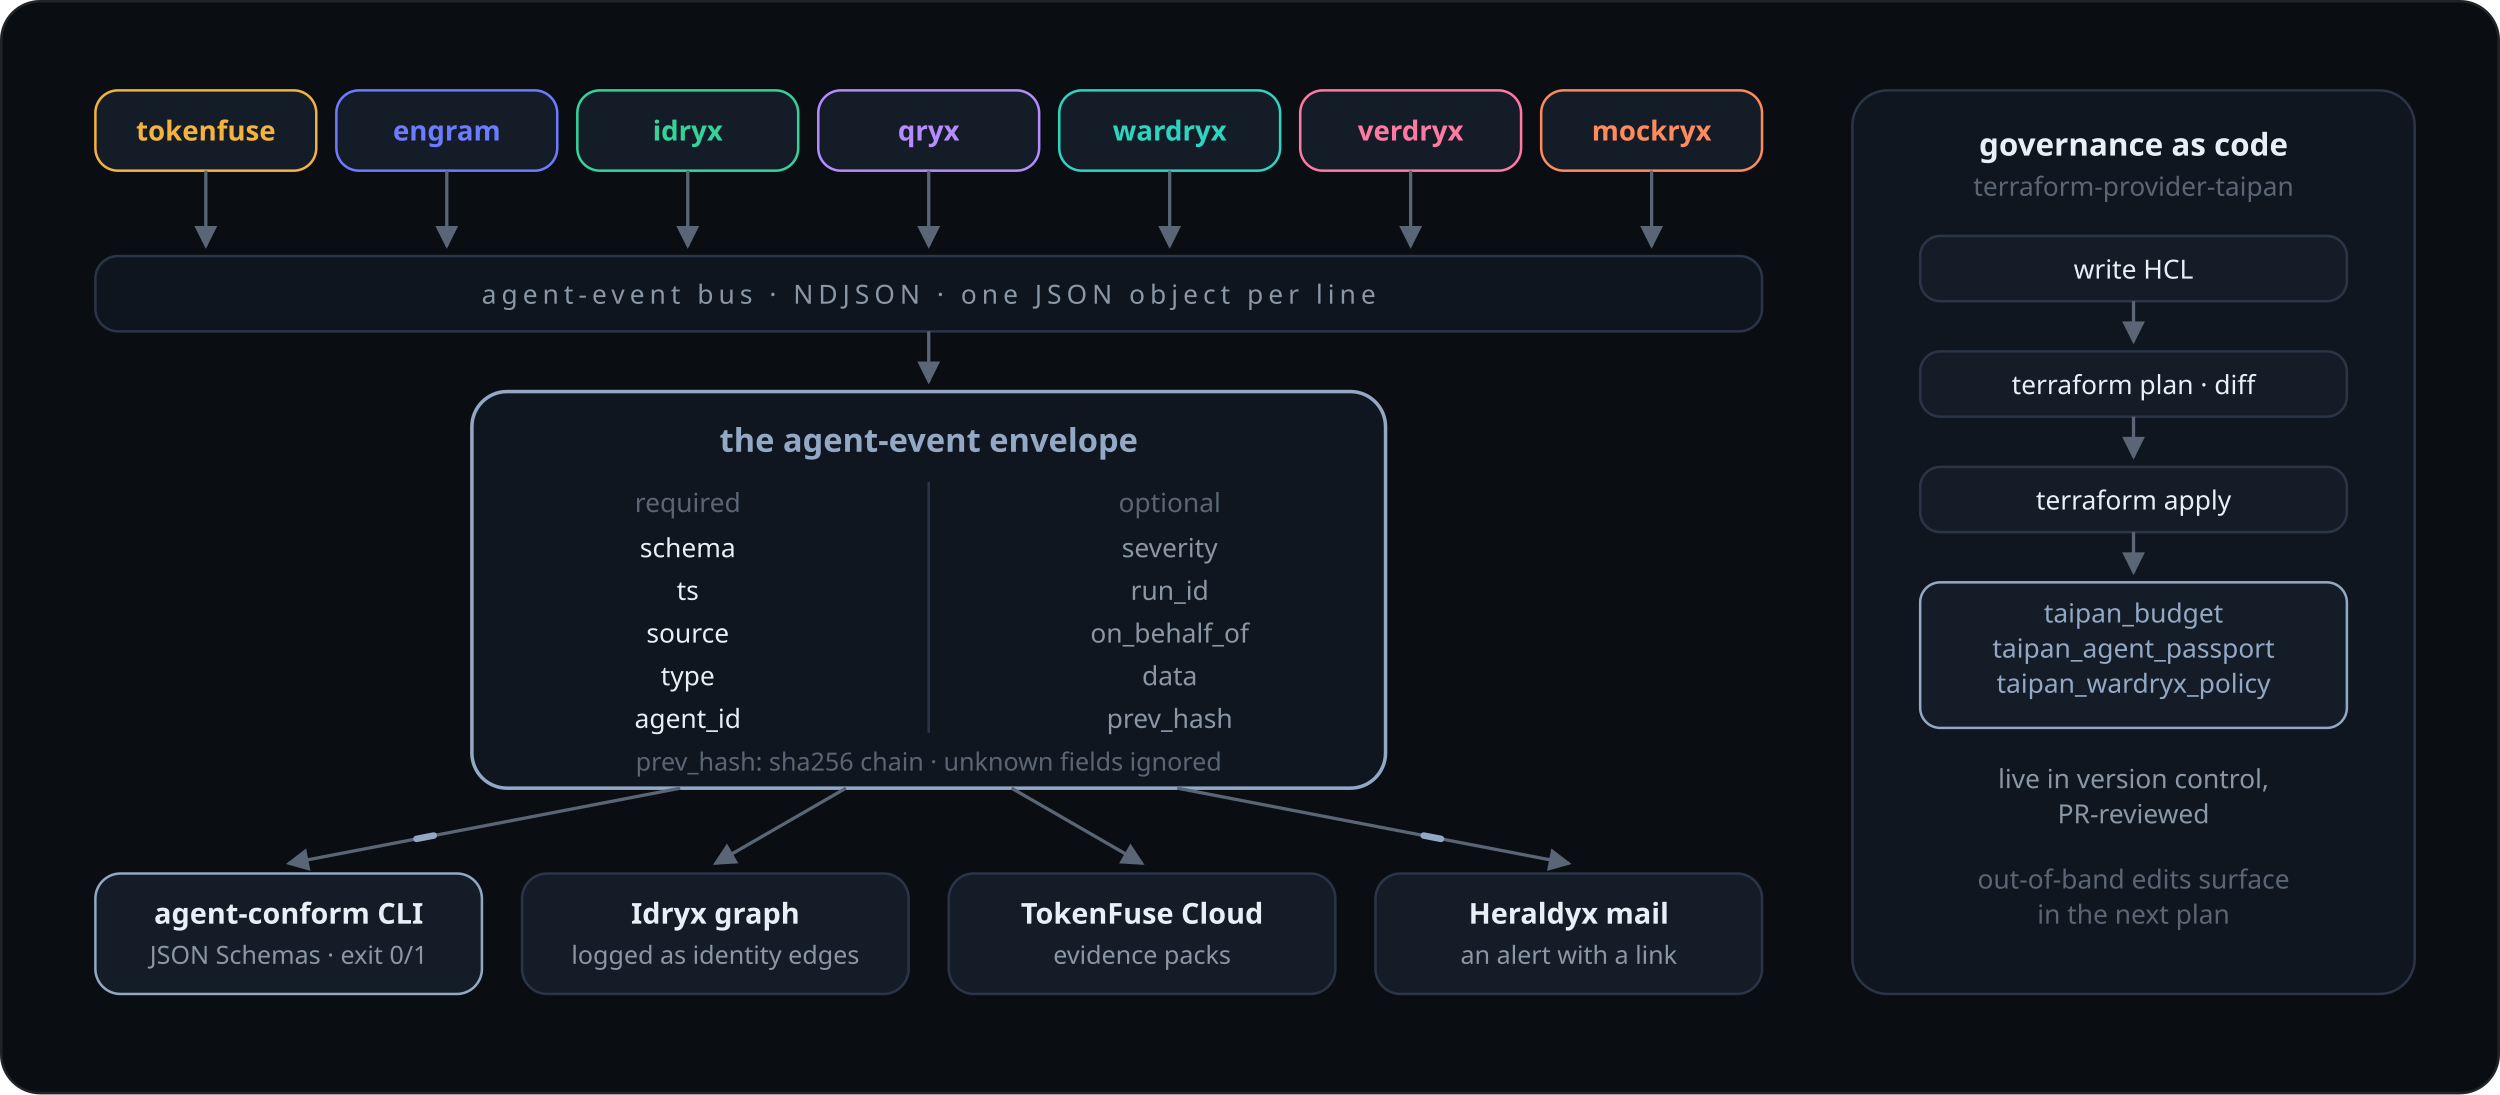
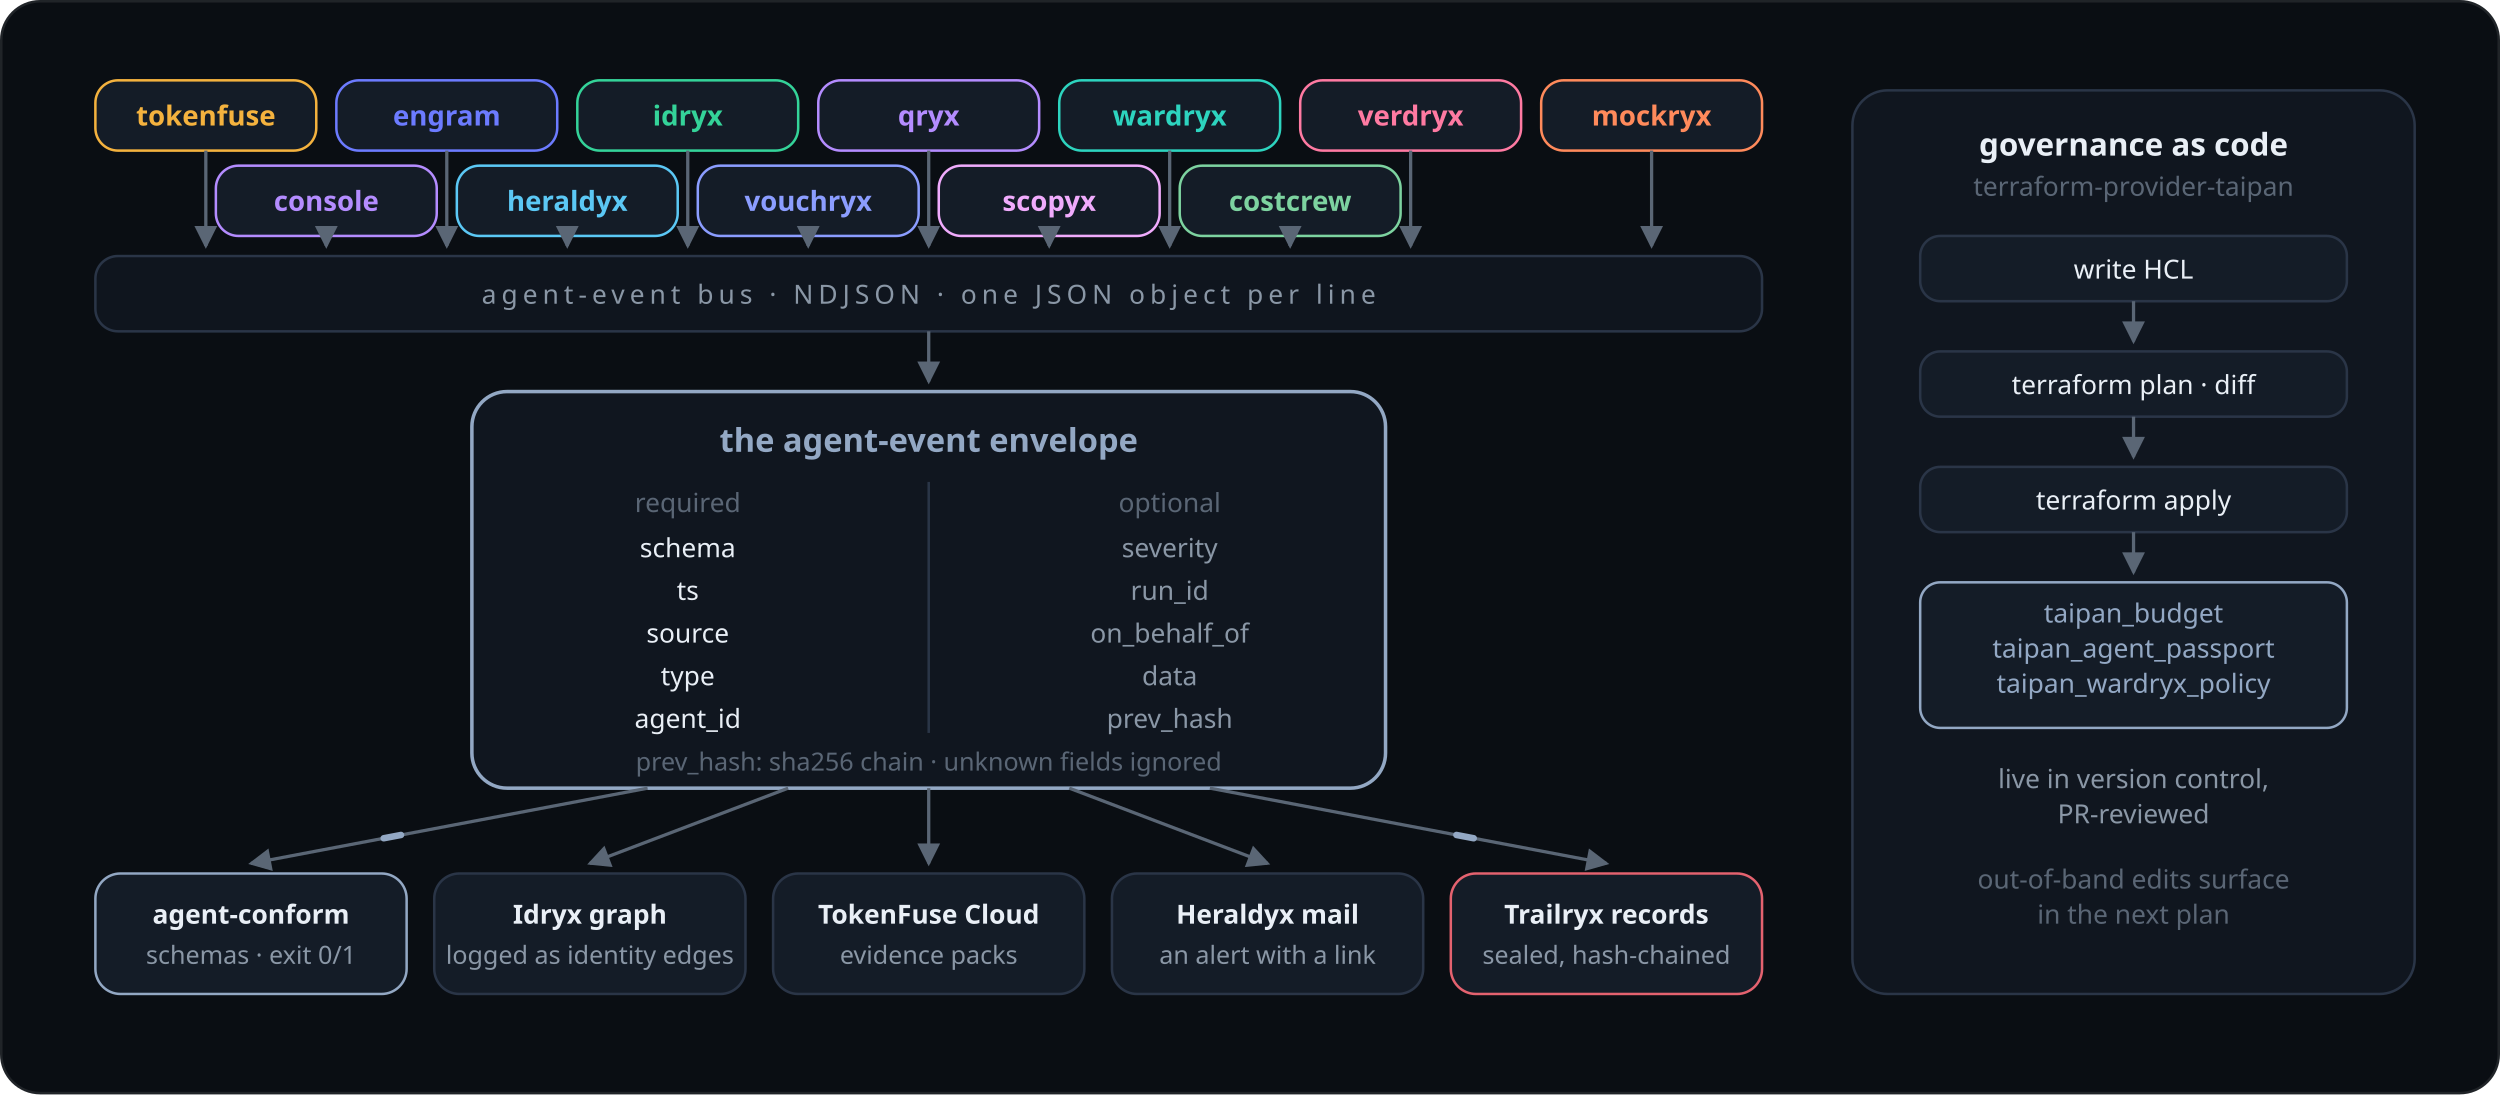
<svg xmlns="http://www.w3.org/2000/svg" viewBox="-18 -18 996 436" width="996" height="436" role="img" aria-label="Platform: seven emitters, one agent-event envelope, four consumers">
  <rect x="-18" y="-18" width="996" height="436" rx="16" fill="#0A0E13" />
  <rect x="-17.5" y="-17.5" width="995" height="435" rx="15.5" fill="none" stroke="rgba(255,255,255,.09)" />
  <defs>
    <marker id="ap" viewBox="0 0 8 8" refX="7" refY="4" markerWidth="7" markerHeight="7" orient="auto">
      <path d="M0 0 L8 4 L0 8 z" fill="#5A6675" />
    </marker>
  </defs>
  <g font-family="ui-monospace,Menlo" text-anchor="middle">
    <g font-size="11" font-weight="700">
-       <rect x="20" y="18" width="88" height="32" rx="9" fill="#141C27" stroke="#F4B23E" />
-       <text x="64" y="38" fill="#F4B23E">tokenfuse</text>
-       <rect x="116" y="18" width="88" height="32" rx="9" fill="#141C27" stroke="#6C7BFF" />
-       <text x="160" y="38" fill="#6C7BFF">engram</text>
-       <rect x="212" y="18" width="88" height="32" rx="9" fill="#141C27" stroke="#34D399" />
-       <text x="256" y="38" fill="#34D399">idryx</text>
-       <rect x="308" y="18" width="88" height="32" rx="9" fill="#141C27" stroke="#B48CFF" />
-       <text x="352" y="38" fill="#B48CFF">qryx</text>
-       <rect x="404" y="18" width="88" height="32" rx="9" fill="#141C27" stroke="#2DD4BF" />
-       <text x="448" y="38" fill="#2DD4BF">wardryx</text>
-       <rect x="500" y="18" width="88" height="32" rx="9" fill="#141C27" stroke="#FF7AA2" />
-       <text x="544" y="38" fill="#FF7AA2">verdryx</text>
-       <rect x="596" y="18" width="88" height="32" rx="9" fill="#141C27" stroke="#FF8A5B" />
-       <text x="640" y="38" fill="#FF8A5B">mockryx</text>
+       <rect x="20" y="14" width="88" height="28" rx="9" fill="#141C27" stroke="#F4B23E" />
+       <text x="64" y="32" fill="#F4B23E">tokenfuse</text>
+       <rect x="116" y="14" width="88" height="28" rx="9" fill="#141C27" stroke="#6C7BFF" />
+       <text x="160" y="32" fill="#6C7BFF">engram</text>
+       <rect x="212" y="14" width="88" height="28" rx="9" fill="#141C27" stroke="#34D399" />
+       <text x="256" y="32" fill="#34D399">idryx</text>
+       <rect x="308" y="14" width="88" height="28" rx="9" fill="#141C27" stroke="#B48CFF" />
+       <text x="352" y="32" fill="#B48CFF">qryx</text>
+       <rect x="404" y="14" width="88" height="28" rx="9" fill="#141C27" stroke="#2DD4BF" />
+       <text x="448" y="32" fill="#2DD4BF">wardryx</text>
+       <rect x="500" y="14" width="88" height="28" rx="9" fill="#141C27" stroke="#FF7AA2" />
+       <text x="544" y="32" fill="#FF7AA2">verdryx</text>
+       <rect x="596" y="14" width="88" height="28" rx="9" fill="#141C27" stroke="#FF8A5B" />
+       <text x="640" y="32" fill="#FF8A5B">mockryx</text>
+       <rect x="68" y="48" width="88" height="28" rx="9" fill="#141C27" stroke="#B48CFF" />
+       <text x="112" y="66" fill="#B48CFF">console</text>
+       <rect x="164" y="48" width="88" height="28" rx="9" fill="#141C27" stroke="#5BC8F5" />
+       <text x="208" y="66" fill="#5BC8F5">heraldyx</text>
+       <rect x="260" y="48" width="88" height="28" rx="9" fill="#141C27" stroke="#8B9DFF" />
+       <text x="304" y="66" fill="#8B9DFF">vouchryx</text>
+       <rect x="356" y="48" width="88" height="28" rx="9" fill="#141C27" stroke="#F0ABFC" />
+       <text x="400" y="66" fill="#F0ABFC">scopyx</text>
+       <rect x="452" y="48" width="88" height="28" rx="9" fill="#141C27" stroke="#7DD3A0" />
+       <text x="496" y="66" fill="#7DD3A0">costcrew</text>
    </g>
    <rect x="20" y="84" width="664" height="30" rx="9" fill="#0F151E" stroke="#2a3547" />
    <text x="352" y="103" fill="#8A97A6" font-size="10.5" letter-spacing="2">agent-event bus · NDJSON · one JSON object per line</text>
    <rect x="170" y="138" width="364" height="158" rx="14" fill="#10161F" stroke="#93A8C4" stroke-width="1.4">
      <animate attributeName="stroke-opacity" values="1;.45;1" dur="3.4s" repeatCount="indefinite" />
    </rect>
    <text x="352" y="162" fill="#93A8C4" font-size="13" font-weight="700">the agent-event envelope</text>
    <line x1="352" y1="174" x2="352" y2="274" stroke="#2a3547" />
    <text x="256" y="186" fill="#5A6675" font-size="10.5">required</text>
    <text x="448" y="186" fill="#5A6675" font-size="10.5">optional</text>
    <g font-size="10.5" fill="#E9EFF6">
      <text x="256" y="204">schema</text>
      <text x="256" y="221">ts</text>
      <text x="256" y="238">source</text>
      <text x="256" y="255">type</text>
      <text x="256" y="272">agent_id</text>
    </g>
    <g font-size="10.5" fill="#8A97A6">
      <text x="448" y="204">severity</text>
      <text x="448" y="221">run_id</text>
      <text x="448" y="238">on_behalf_of</text>
      <text x="448" y="255">data</text>
      <text x="448" y="272">prev_hash</text>
    </g>
    <text x="352" y="289" fill="#5A6675" font-size="10">prev_hash: sha256 chain · unknown fields ignored</text>
-     <g font-size="11.5" font-weight="700">
-       <rect x="20" y="330" width="154" height="48" rx="10" fill="#141C27" stroke="#93A8C4" />
-       <text x="97" y="350" fill="#E9EFF6">agent-conform CLI</text>
-       <rect x="190" y="330" width="154" height="48" rx="10" fill="#141C27" stroke="#2a3547" />
-       <text x="267" y="350" fill="#E9EFF6">Idryx graph</text>
-       <rect x="360" y="330" width="154" height="48" rx="10" fill="#141C27" stroke="#2a3547" />
-       <text x="437" y="350" fill="#E9EFF6">TokenFuse Cloud</text>
-       <rect x="530" y="330" width="154" height="48" rx="10" fill="#141C27" stroke="#2a3547" />
-       <text x="607" y="350" fill="#E9EFF6">Heraldyx mail</text>
+     <g font-size="10.5" font-weight="700">
+       <rect x="20" y="330" width="124" height="48" rx="10" fill="#141C27" stroke="#93A8C4" />
+       <text x="82" y="350" fill="#E9EFF6">agent-conform</text>
+       <rect x="155" y="330" width="124" height="48" rx="10" fill="#141C27" stroke="#2a3547" />
+       <text x="217" y="350" fill="#E9EFF6">Idryx graph</text>
+       <rect x="290" y="330" width="124" height="48" rx="10" fill="#141C27" stroke="#2a3547" />
+       <text x="352" y="350" fill="#E9EFF6">TokenFuse Cloud</text>
+       <rect x="425" y="330" width="124" height="48" rx="10" fill="#141C27" stroke="#2a3547" />
+       <text x="487" y="350" fill="#E9EFF6">Heraldyx mail</text>
+       <rect x="560" y="330" width="124" height="48" rx="10" fill="#141C27" stroke="#E4626F" />
+       <text x="622" y="350" fill="#E9EFF6">Trailryx records</text>
    </g>
    <g font-size="10" fill="#8A97A6">
-       <text x="97" y="366">JSON Schemas · exit 0/1</text>
-       <text x="267" y="366">logged as identity edges</text>
-       <text x="437" y="366">evidence packs</text>
-       <text x="607" y="366">an alert with a link</text>
+       <text x="82" y="366">schemas · exit 0/1</text>
+       <text x="217" y="366">logged as identity edges</text>
+       <text x="352" y="366">evidence packs</text>
+       <text x="487" y="366">an alert with a link</text>
+       <text x="622" y="366">sealed, hash-chained</text>
    </g>
    <rect x="720" y="18" width="224" height="360" rx="14" fill="#10161F" stroke="#2a3547" />
    <text x="832" y="44" fill="#E9EFF6" font-size="12.5" font-weight="700">governance as code</text>
    <text x="832" y="60" fill="#5A6675" font-size="10.5">terraform-provider-taipan</text>
    <g font-size="10.5">
      <rect x="747" y="76" width="170" height="26" rx="8" fill="#141C27" stroke="#2a3547" />
      <text x="832" y="93" fill="#E9EFF6">write HCL</text>
      <rect x="747" y="122" width="170" height="26" rx="8" fill="#141C27" stroke="#2a3547" />
      <text x="832" y="139" fill="#E9EFF6">terraform plan · diff</text>
      <rect x="747" y="168" width="170" height="26" rx="8" fill="#141C27" stroke="#2a3547" />
      <text x="832" y="185" fill="#E9EFF6">terraform apply</text>
    </g>
    <rect x="747" y="214" width="170" height="58" rx="8" fill="#141C27" stroke="#93A8C4" />
    <g font-size="10.5" fill="#93A8C4">
      <text x="832" y="230">taipan_budget</text>
      <text x="832" y="244">taipan_agent_passport</text>
      <text x="832" y="258">taipan_wardryx_policy</text>
    </g>
    <text x="832" y="296" fill="#8A97A6" font-size="10.5">live in version control,</text>
    <text x="832" y="310" fill="#8A97A6" font-size="10.5">PR-reviewed</text>
    <text x="832" y="336" fill="#5A6675" font-size="10.5">out-of-band edits surface</text>
    <text x="832" y="350" fill="#5A6675" font-size="10.5">in the next plan</text>
  </g>
  <g stroke="#5A6675" stroke-width="1.3" class="flow">
-     <line x1="64" y1="50" x2="64" y2="80" marker-end="url(#ap)" />
-     <line x1="160" y1="50" x2="160" y2="80" marker-end="url(#ap)" />
-     <line x1="256" y1="50" x2="256" y2="80" marker-end="url(#ap)" />
-     <line x1="352" y1="50" x2="352" y2="80" marker-end="url(#ap)" />
-     <line x1="448" y1="50" x2="448" y2="80" marker-end="url(#ap)" />
-     <line x1="544" y1="50" x2="544" y2="80" marker-end="url(#ap)" />
-     <line x1="640" y1="50" x2="640" y2="80" marker-end="url(#ap)" />
+     <line x1="64" y1="42" x2="64" y2="80" marker-end="url(#ap)" />
+     <line x1="160" y1="42" x2="160" y2="80" marker-end="url(#ap)" />
+     <line x1="256" y1="42" x2="256" y2="80" marker-end="url(#ap)" />
+     <line x1="352" y1="42" x2="352" y2="80" marker-end="url(#ap)" />
+     <line x1="448" y1="42" x2="448" y2="80" marker-end="url(#ap)" />
+     <line x1="544" y1="42" x2="544" y2="80" marker-end="url(#ap)" />
+     <line x1="640" y1="42" x2="640" y2="80" marker-end="url(#ap)" />
+     <line x1="112" y1="76" x2="112" y2="80" marker-end="url(#ap)" />
+     <line x1="208" y1="76" x2="208" y2="80" marker-end="url(#ap)" />
+     <line x1="304" y1="76" x2="304" y2="80" marker-end="url(#ap)" />
+     <line x1="400" y1="76" x2="400" y2="80" marker-end="url(#ap)" />
+     <line x1="496" y1="76" x2="496" y2="80" marker-end="url(#ap)" />
    <line x1="352" y1="114" x2="352" y2="134" marker-end="url(#ap)" />
-     <line x1="253" y1="296" x2="97" y2="326" marker-end="url(#ap)" />
-     <line x1="319" y1="296" x2="267" y2="326" marker-end="url(#ap)" />
-     <line x1="385" y1="296" x2="437" y2="326" marker-end="url(#ap)" />
-     <line x1="451" y1="296" x2="607" y2="326" marker-end="url(#ap)" />
+     <line x1="240" y1="296" x2="82" y2="326" marker-end="url(#ap)" />
+     <line x1="296" y1="296" x2="217" y2="326" marker-end="url(#ap)" />
+     <line x1="352" y1="296" x2="352" y2="326" marker-end="url(#ap)" />
+     <line x1="408" y1="296" x2="487" y2="326" marker-end="url(#ap)" />
+     <line x1="464" y1="296" x2="622" y2="326" marker-end="url(#ap)" />
    <line x1="832" y1="102" x2="832" y2="118" marker-end="url(#ap)" />
    <line x1="832" y1="148" x2="832" y2="164" marker-end="url(#ap)" />
    <line x1="832" y1="194" x2="832" y2="210" marker-end="url(#ap)" />
  </g>
  <g fill="none">
-     <line x1="64" y1="50" x2="64" y2="80" pathLength="100" stroke="#93A8C4" stroke-width="2.6" stroke-linecap="round" stroke-dasharray="7 100" stroke-dashoffset="7">
+     <line x1="64" y1="42" x2="64" y2="80" pathLength="100" stroke="#93A8C4" stroke-width="2.6" stroke-linecap="round" stroke-dasharray="7 100" stroke-dashoffset="7">
      <animate attributeName="stroke-dashoffset" from="7" to="-100" dur="2.4s" begin="-0.00s" repeatCount="indefinite" />
    </line>
-     <line x1="160" y1="50" x2="160" y2="80" pathLength="100" stroke="#93A8C4" stroke-width="2.6" stroke-linecap="round" stroke-dasharray="7 100" stroke-dashoffset="7">
+     <line x1="160" y1="42" x2="160" y2="80" pathLength="100" stroke="#93A8C4" stroke-width="2.6" stroke-linecap="round" stroke-dasharray="7 100" stroke-dashoffset="7">
      <animate attributeName="stroke-dashoffset" from="7" to="-100" dur="2.4s" begin="-0.37s" repeatCount="indefinite" />
    </line>
-     <line x1="256" y1="50" x2="256" y2="80" pathLength="100" stroke="#93A8C4" stroke-width="2.6" stroke-linecap="round" stroke-dasharray="7 100" stroke-dashoffset="7">
+     <line x1="256" y1="42" x2="256" y2="80" pathLength="100" stroke="#93A8C4" stroke-width="2.6" stroke-linecap="round" stroke-dasharray="7 100" stroke-dashoffset="7">
      <animate attributeName="stroke-dashoffset" from="7" to="-100" dur="2.4s" begin="-0.74s" repeatCount="indefinite" />
    </line>
-     <line x1="352" y1="50" x2="352" y2="80" pathLength="100" stroke="#93A8C4" stroke-width="2.6" stroke-linecap="round" stroke-dasharray="7 100" stroke-dashoffset="7">
+     <line x1="352" y1="42" x2="352" y2="80" pathLength="100" stroke="#93A8C4" stroke-width="2.6" stroke-linecap="round" stroke-dasharray="7 100" stroke-dashoffset="7">
      <animate attributeName="stroke-dashoffset" from="7" to="-100" dur="2.4s" begin="-1.11s" repeatCount="indefinite" />
    </line>
-     <line x1="448" y1="50" x2="448" y2="80" pathLength="100" stroke="#93A8C4" stroke-width="2.6" stroke-linecap="round" stroke-dasharray="7 100" stroke-dashoffset="7">
+     <line x1="448" y1="42" x2="448" y2="80" pathLength="100" stroke="#93A8C4" stroke-width="2.6" stroke-linecap="round" stroke-dasharray="7 100" stroke-dashoffset="7">
      <animate attributeName="stroke-dashoffset" from="7" to="-100" dur="2.4s" begin="-1.48s" repeatCount="indefinite" />
    </line>
-     <line x1="544" y1="50" x2="544" y2="80" pathLength="100" stroke="#93A8C4" stroke-width="2.6" stroke-linecap="round" stroke-dasharray="7 100" stroke-dashoffset="7">
+     <line x1="544" y1="42" x2="544" y2="80" pathLength="100" stroke="#93A8C4" stroke-width="2.6" stroke-linecap="round" stroke-dasharray="7 100" stroke-dashoffset="7">
      <animate attributeName="stroke-dashoffset" from="7" to="-100" dur="2.4s" begin="-1.85s" repeatCount="indefinite" />
    </line>
-     <line x1="640" y1="50" x2="640" y2="80" pathLength="100" stroke="#93A8C4" stroke-width="2.6" stroke-linecap="round" stroke-dasharray="7 100" stroke-dashoffset="7">
+     <line x1="640" y1="42" x2="640" y2="80" pathLength="100" stroke="#93A8C4" stroke-width="2.6" stroke-linecap="round" stroke-dasharray="7 100" stroke-dashoffset="7">
      <animate attributeName="stroke-dashoffset" from="7" to="-100" dur="2.4s" begin="-2.22s" repeatCount="indefinite" />
    </line>
-     <line x1="352" y1="114" x2="352" y2="134" pathLength="100" stroke="#93A8C4" stroke-width="2.6" stroke-linecap="round" stroke-dasharray="7 100" stroke-dashoffset="7">
+     <line x1="112" y1="76" x2="112" y2="80" pathLength="100" stroke="#93A8C4" stroke-width="2.6" stroke-linecap="round" stroke-dasharray="7 100" stroke-dashoffset="7">
      <animate attributeName="stroke-dashoffset" from="7" to="-100" dur="2.4s" begin="-2.59s" repeatCount="indefinite" />
    </line>
-     <line x1="253" y1="296" x2="97" y2="326" pathLength="100" stroke="#93A8C4" stroke-width="2.6" stroke-linecap="round" stroke-dasharray="7 100" stroke-dashoffset="7">
+     <line x1="208" y1="76" x2="208" y2="80" pathLength="100" stroke="#93A8C4" stroke-width="2.6" stroke-linecap="round" stroke-dasharray="7 100" stroke-dashoffset="7">
      <animate attributeName="stroke-dashoffset" from="7" to="-100" dur="2.4s" begin="-2.96s" repeatCount="indefinite" />
    </line>
-     <line x1="319" y1="296" x2="267" y2="326" pathLength="100" stroke="#93A8C4" stroke-width="2.6" stroke-linecap="round" stroke-dasharray="7 100" stroke-dashoffset="7">
+     <line x1="304" y1="76" x2="304" y2="80" pathLength="100" stroke="#93A8C4" stroke-width="2.6" stroke-linecap="round" stroke-dasharray="7 100" stroke-dashoffset="7">
      <animate attributeName="stroke-dashoffset" from="7" to="-100" dur="2.4s" begin="-3.33s" repeatCount="indefinite" />
    </line>
-     <line x1="385" y1="296" x2="437" y2="326" pathLength="100" stroke="#93A8C4" stroke-width="2.6" stroke-linecap="round" stroke-dasharray="7 100" stroke-dashoffset="7">
+     <line x1="400" y1="76" x2="400" y2="80" pathLength="100" stroke="#93A8C4" stroke-width="2.6" stroke-linecap="round" stroke-dasharray="7 100" stroke-dashoffset="7">
      <animate attributeName="stroke-dashoffset" from="7" to="-100" dur="2.4s" begin="-3.70s" repeatCount="indefinite" />
    </line>
-     <line x1="451" y1="296" x2="607" y2="326" pathLength="100" stroke="#93A8C4" stroke-width="2.6" stroke-linecap="round" stroke-dasharray="7 100" stroke-dashoffset="7">
+     <line x1="496" y1="76" x2="496" y2="80" pathLength="100" stroke="#93A8C4" stroke-width="2.6" stroke-linecap="round" stroke-dasharray="7 100" stroke-dashoffset="7">
      <animate attributeName="stroke-dashoffset" from="7" to="-100" dur="2.4s" begin="-4.07s" repeatCount="indefinite" />
    </line>
-     <line x1="832" y1="102" x2="832" y2="118" pathLength="100" stroke="#93A8C4" stroke-width="2.6" stroke-linecap="round" stroke-dasharray="7 100" stroke-dashoffset="7">
+     <line x1="352" y1="114" x2="352" y2="134" pathLength="100" stroke="#93A8C4" stroke-width="2.6" stroke-linecap="round" stroke-dasharray="7 100" stroke-dashoffset="7">
      <animate attributeName="stroke-dashoffset" from="7" to="-100" dur="2.4s" begin="-4.44s" repeatCount="indefinite" />
    </line>
-     <line x1="832" y1="148" x2="832" y2="164" pathLength="100" stroke="#93A8C4" stroke-width="2.6" stroke-linecap="round" stroke-dasharray="7 100" stroke-dashoffset="7">
+     <line x1="240" y1="296" x2="82" y2="326" pathLength="100" stroke="#93A8C4" stroke-width="2.6" stroke-linecap="round" stroke-dasharray="7 100" stroke-dashoffset="7">
      <animate attributeName="stroke-dashoffset" from="7" to="-100" dur="2.4s" begin="-4.81s" repeatCount="indefinite" />
    </line>
+     <line x1="296" y1="296" x2="217" y2="326" pathLength="100" stroke="#93A8C4" stroke-width="2.6" stroke-linecap="round" stroke-dasharray="7 100" stroke-dashoffset="7">
+       <animate attributeName="stroke-dashoffset" from="7" to="-100" dur="2.4s" begin="-5.18s" repeatCount="indefinite" />
+     </line>
+     <line x1="352" y1="296" x2="352" y2="326" pathLength="100" stroke="#93A8C4" stroke-width="2.6" stroke-linecap="round" stroke-dasharray="7 100" stroke-dashoffset="7">
+       <animate attributeName="stroke-dashoffset" from="7" to="-100" dur="2.4s" begin="-5.55s" repeatCount="indefinite" />
+     </line>
+     <line x1="408" y1="296" x2="487" y2="326" pathLength="100" stroke="#93A8C4" stroke-width="2.6" stroke-linecap="round" stroke-dasharray="7 100" stroke-dashoffset="7">
+       <animate attributeName="stroke-dashoffset" from="7" to="-100" dur="2.4s" begin="-5.92s" repeatCount="indefinite" />
+     </line>
+     <line x1="464" y1="296" x2="622" y2="326" pathLength="100" stroke="#93A8C4" stroke-width="2.6" stroke-linecap="round" stroke-dasharray="7 100" stroke-dashoffset="7">
+       <animate attributeName="stroke-dashoffset" from="7" to="-100" dur="2.4s" begin="-6.29s" repeatCount="indefinite" />
+     </line>
+     <line x1="832" y1="102" x2="832" y2="118" pathLength="100" stroke="#93A8C4" stroke-width="2.6" stroke-linecap="round" stroke-dasharray="7 100" stroke-dashoffset="7">
+       <animate attributeName="stroke-dashoffset" from="7" to="-100" dur="2.4s" begin="-6.66s" repeatCount="indefinite" />
+     </line>
+     <line x1="832" y1="148" x2="832" y2="164" pathLength="100" stroke="#93A8C4" stroke-width="2.6" stroke-linecap="round" stroke-dasharray="7 100" stroke-dashoffset="7">
+       <animate attributeName="stroke-dashoffset" from="7" to="-100" dur="2.4s" begin="-7.03s" repeatCount="indefinite" />
+     </line>
    <line x1="832" y1="194" x2="832" y2="210" pathLength="100" stroke="#93A8C4" stroke-width="2.6" stroke-linecap="round" stroke-dasharray="7 100" stroke-dashoffset="7">
-       <animate attributeName="stroke-dashoffset" from="7" to="-100" dur="2.4s" begin="-5.18s" repeatCount="indefinite" />
+       <animate attributeName="stroke-dashoffset" from="7" to="-100" dur="2.4s" begin="-7.40s" repeatCount="indefinite" />
    </line>
  </g>
</svg>
